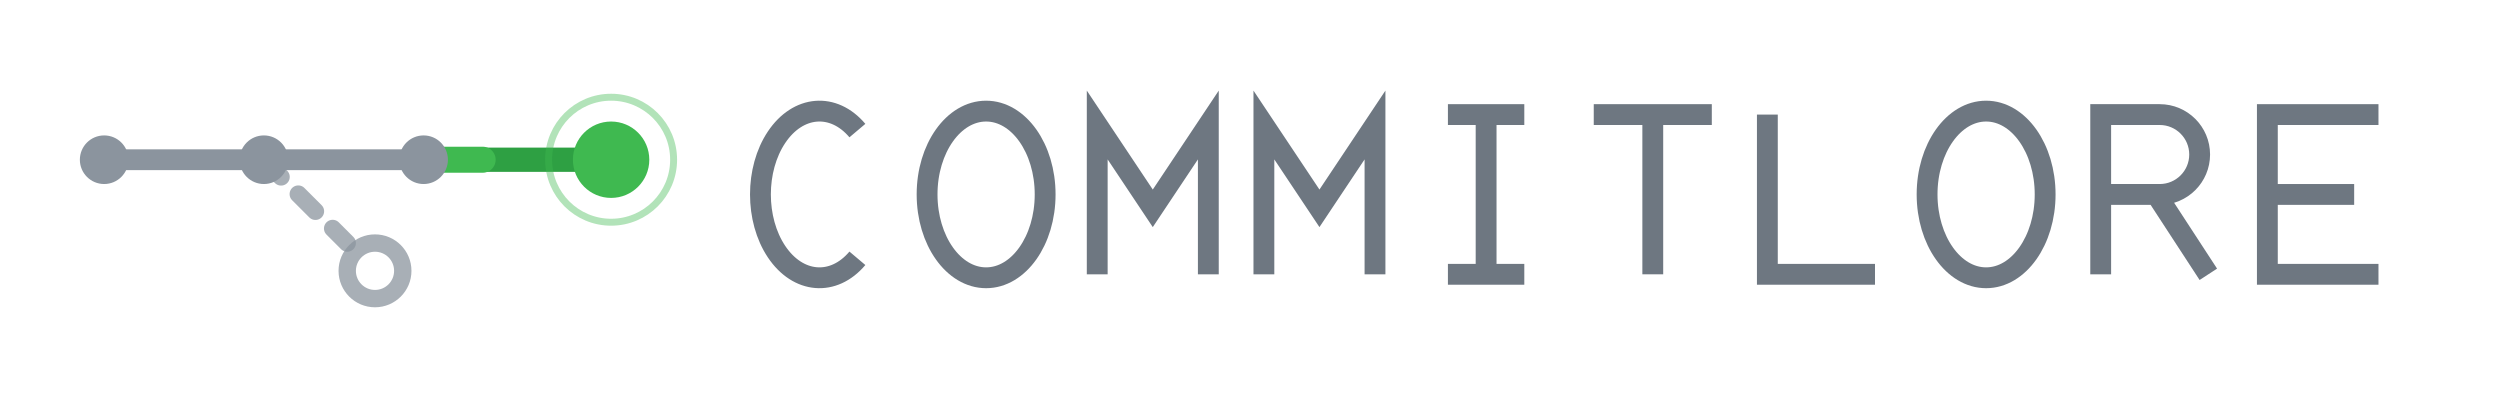
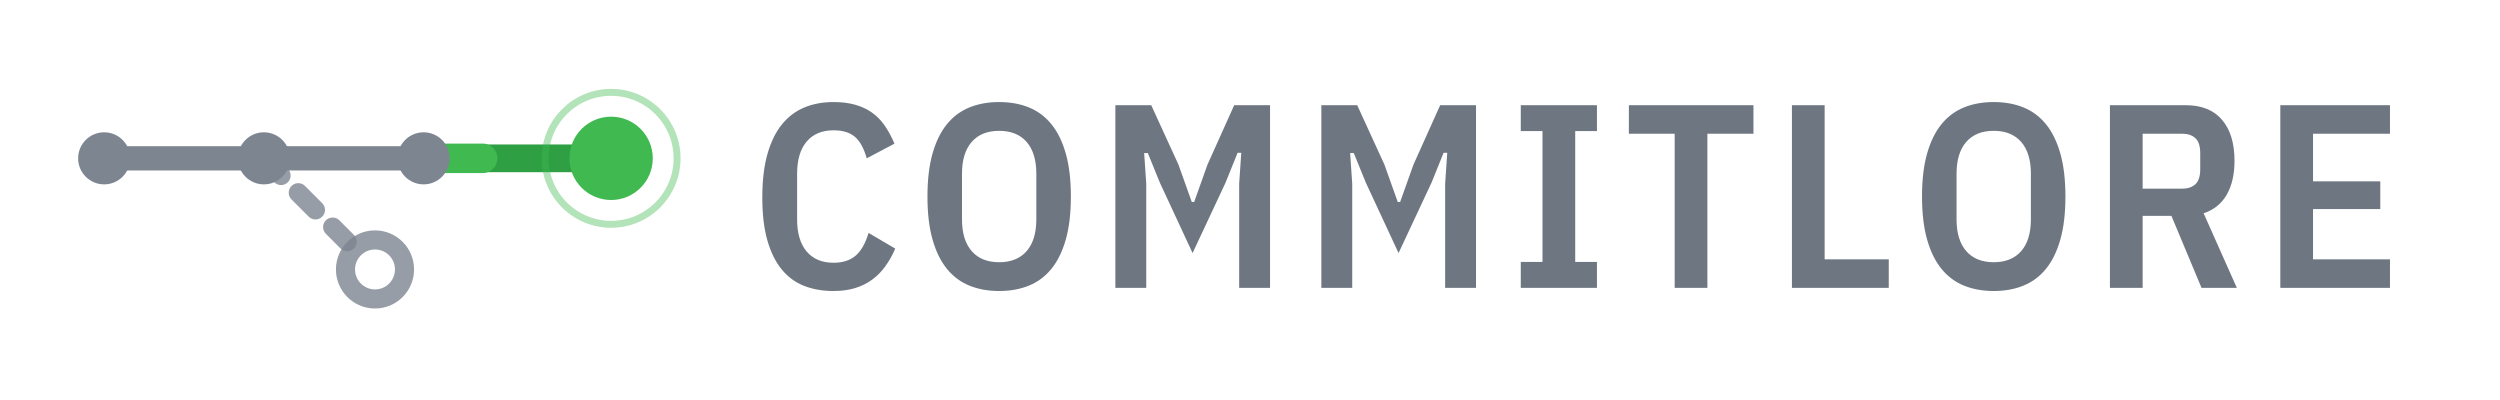
- <svg xmlns="http://www.w3.org/2000/svg" viewBox="0 0 720 116" width="720" height="116" role="img" aria-labelledby="commitlore-logo-title commitlore-logo-desc">
+ <svg xmlns="http://www.w3.org/2000/svg" viewBox="0 -10.5 720 114.8" width="720" height="115" role="img" aria-labelledby="commitlore-logo-title commitlore-logo-desc">
  <style>
    /* Motion states the model: the in-force path keeps advancing, the
       superseded branch is drawn once and never moves again. */
    @keyframes cl-flow  { from { stroke-dashoffset: 0 } to { stroke-dashoffset: -54 } }
    @keyframes cl-alive { 0%, 100% { transform: scale(1);    opacity: .88 }
                          50%      { transform: scale(1.07); opacity: 1 } }

    .cl-flow  { animation: cl-flow 2.8s linear infinite }
    .cl-alive { animation: cl-alive 2.6s ease-in-out infinite;
                transform-box: fill-box; transform-origin: center; opacity: 1 }

    @media (prefers-reduced-motion: reduce) {
      .cl-flow  { animation: none !important; opacity: 0 }
      .cl-alive { animation: none !important; opacity: 1 }
    }
  </style>
-   <g fill="none" stroke-linecap="round">
-     <path d="M 30 46 H 122" stroke="#8B949E" stroke-width="6" />
-     <path d="M 76 46 L 100 70" stroke="#8B949E" stroke-width="5" stroke-dasharray="7 7" opacity=".75" />
-     <circle cx="108" cy="78" r="8" stroke="#8B949E" stroke-width="5" opacity=".75" />
-     <path d="M 122 46 H 176" stroke="#2EA043" stroke-width="7" />
-     <path class="cl-flow" d="M 122 46 H 176" stroke="#3FB950" stroke-width="7.5" stroke-dasharray="17 37" />
-     <circle cx="176" cy="46" r="18" stroke="#3FB950" stroke-width="2" opacity=".4" />
+   <g transform="translate(0 -11)">
+     <g fill="none" stroke-linecap="round">
+       <path d="M 30 46 H 122" stroke="#7D8590" stroke-width="7" />
+       <path d="M 76 46 L 100 70" stroke="#7D8590" stroke-width="5.5" stroke-dasharray="7 7" opacity=".8" />
+       <circle cx="108" cy="78" r="8.5" stroke="#7D8590" stroke-width="5.5" opacity=".8" />
+       <path d="M 122 46 H 176" stroke="#2EA043" stroke-width="8" />
+       <path class="cl-flow" d="M 122 46 H 176" stroke="#3FB950" stroke-width="8.5" stroke-dasharray="17 37" />
+       <circle cx="176" cy="46" r="19" stroke="#3FB950" stroke-width="2" opacity=".4" />
+     </g>
+     <g fill="#7D8590">
+       <circle cx="30" cy="46" r="7.5" />
+       <circle cx="76" cy="46" r="7.5" />
+       <circle cx="122" cy="46" r="7.5" />
+     </g>
+     <circle class="cl-alive" cx="176" cy="46" r="12" fill="#3FB950" />
  </g>
-   <g fill="#8B949E">
-     <circle cx="30" cy="46" r="7" />
-     <circle cx="76" cy="46" r="7" />
-     <circle cx="122" cy="46" r="7" />
-   </g>
-   <circle class="cl-alive" cx="176" cy="46" r="11" fill="#3FB950" />
-   <g fill="none" stroke="#6E7781" stroke-width="6" stroke-linecap="butt" stroke-linejoin="miter">
-     <g transform="translate(216 33)">
-       <path d="M 30.93 4.61 A 17 24 0 1 0 30.93 41.39" />
-     </g>
-     <g transform="translate(264 33)">
-       <path d="M 3 23 A 17 24 0 1 0 37 23 A 17 24 0 1 0 3 23" />
-     </g>
-     <g transform="translate(312 33)">
-       <path d="M 4 46 L 4 3 L 20 27 L 36 3 L 36 46" />
-     </g>
-     <g transform="translate(360 33)">
-       <path d="M 4 46 L 4 3 L 20 27 L 36 3 L 36 46" />
-     </g>
-     <g transform="translate(408 33)">
-       <path d="M 9 0 H 31 M 20 0 V 46 M 9 46 H 31" />
-     </g>
-     <g transform="translate(456 33)">
-       <path d="M 3 0 H 37 M 20 0 V 46" />
-     </g>
-     <g transform="translate(504 33)">
-       <path d="M 5 0 V 46 H 36" />
-     </g>
-     <g transform="translate(552 33)">
-       <path d="M 3 23 A 17 24 0 1 0 37 23 A 17 24 0 1 0 3 23" />
-     </g>
-     <g transform="translate(600 33)">
-       <path d="M 5 46 V 0 H 22 A 11.5 11.5 0 0 1 22 23 H 5 M 21 23 L 36 46" />
-     </g>
-     <g transform="translate(648 33)">
-       <path d="M 37 0 H 5 V 46 H 37 M 5 23 H 30" />
-     </g>
-   </g>
+   <path fill="#6E7781" d="M240.045 73.211Q235.372 73.211 231.603 71.741Q227.834 70.271 225.158 67.03Q222.482 63.789 221.013 58.663Q219.543 53.538 219.543 46.302Q219.543 38.99 221.013 33.789Q222.482 28.588 225.158 25.271Q227.834 21.955 231.603 20.372Q235.372 18.789 240.045 18.789Q243.513 18.789 246.226 19.543Q248.94 20.296 251.05 21.766Q253.161 23.236 254.744 25.497Q256.327 27.759 257.608 30.774L249.618 34.995Q248.412 30.698 246.226 28.814Q244.04 26.93 240.045 26.93Q235.07 26.93 232.319 30.171Q229.568 33.412 229.568 39.442V52.558Q229.568 58.588 232.319 61.829Q235.07 65.07 240.045 65.07Q244.04 65.07 246.415 63.035Q248.789 61.0 250.146 56.477L257.834 61.0Q256.553 63.94 254.894 66.201Q253.236 68.462 251.088 70.008Q248.94 71.553 246.226 72.382Q243.513 73.211 240.045 73.211Z M287.759 73.211Q283.01 73.211 279.204 71.666Q275.397 70.121 272.721 66.842Q270.045 63.563 268.575 58.399Q267.106 53.236 267.106 46.0Q267.106 38.764 268.575 33.601Q270.045 28.437 272.721 25.158Q275.397 21.879 279.204 20.334Q283.01 18.789 287.759 18.789Q292.508 18.789 296.314 20.334Q300.121 21.879 302.796 25.158Q305.472 28.437 306.942 33.601Q308.412 38.764 308.412 46.0Q308.412 53.236 306.942 58.399Q305.472 63.563 302.796 66.842Q300.121 70.121 296.314 71.666Q292.508 73.211 287.759 73.211ZM287.759 64.92Q292.884 64.92 295.673 61.716Q298.462 58.513 298.462 52.558V39.442Q298.462 33.487 295.673 30.284Q292.884 27.08 287.759 27.08Q282.633 27.08 279.844 30.284Q277.055 33.487 277.055 39.442V52.558Q277.055 58.513 279.844 61.716Q282.633 64.92 287.759 64.92Z M356.879 42.307 357.482 33.412H356.427L352.96 42.005L343.462 62.281L334.04 42.005L330.573 33.487H329.518L330.121 42.307V72.307H321.226V19.693H331.553L339.392 36.804L343.236 47.583H343.915L347.759 36.804L355.447 19.693H365.774V72.307H356.879Z M416.201 42.307 416.804 33.412H415.749L412.281 42.005L402.784 62.281L393.362 42.005L389.894 33.487H388.839L389.442 42.307V72.307H380.548V19.693H390.874L398.714 36.804L402.558 47.583H403.236L407.08 36.804L414.769 19.693H425.095V72.307H416.201Z M437.985 72.307V64.844H444.241V27.156H437.985V19.693H459.92V27.156H453.663V64.844H459.92V72.307Z M491.729 27.91V72.307H482.307V27.91H469.116V19.693H504.995V27.91Z M516.075 72.307V19.693H525.497V64.09H543.965V72.307Z M574.191 73.211Q569.442 73.211 565.636 71.666Q561.829 70.121 559.153 66.842Q556.477 63.563 555.008 58.399Q553.538 53.236 553.538 46.0Q553.538 38.764 555.008 33.601Q556.477 28.437 559.153 25.158Q561.829 21.879 565.636 20.334Q569.442 18.789 574.191 18.789Q578.94 18.789 582.746 20.334Q586.553 21.879 589.229 25.158Q591.905 28.437 593.374 33.601Q594.844 38.764 594.844 46.0Q594.844 53.236 593.374 58.399Q591.905 63.563 589.229 66.842Q586.553 70.121 582.746 71.666Q578.94 73.211 574.191 73.211ZM574.191 64.92Q579.317 64.92 582.106 61.716Q584.894 58.513 584.894 52.558V39.442Q584.894 33.487 582.106 30.284Q579.317 27.08 574.191 27.08Q569.065 27.08 566.276 30.284Q563.487 33.487 563.487 39.442V52.558Q563.487 58.513 566.276 61.716Q569.065 64.92 574.191 64.92Z M617.08 72.307H607.658V19.693H629.442Q636.377 19.693 639.957 23.915Q643.538 28.136 643.538 35.673Q643.538 41.628 641.276 45.51Q639.015 49.392 634.643 50.824L644.216 72.307H634.04L625.372 51.578H617.08ZM628.462 43.739Q630.874 43.739 632.269 42.457Q633.663 41.176 633.663 38.161V33.487Q633.663 30.472 632.269 29.191Q630.874 27.91 628.462 27.91H617.08V43.739Z M656.729 72.307V19.693H688.312V27.91H666.151V41.628H685.523V49.618H666.151V64.09H688.312V72.307Z" />
</svg>
